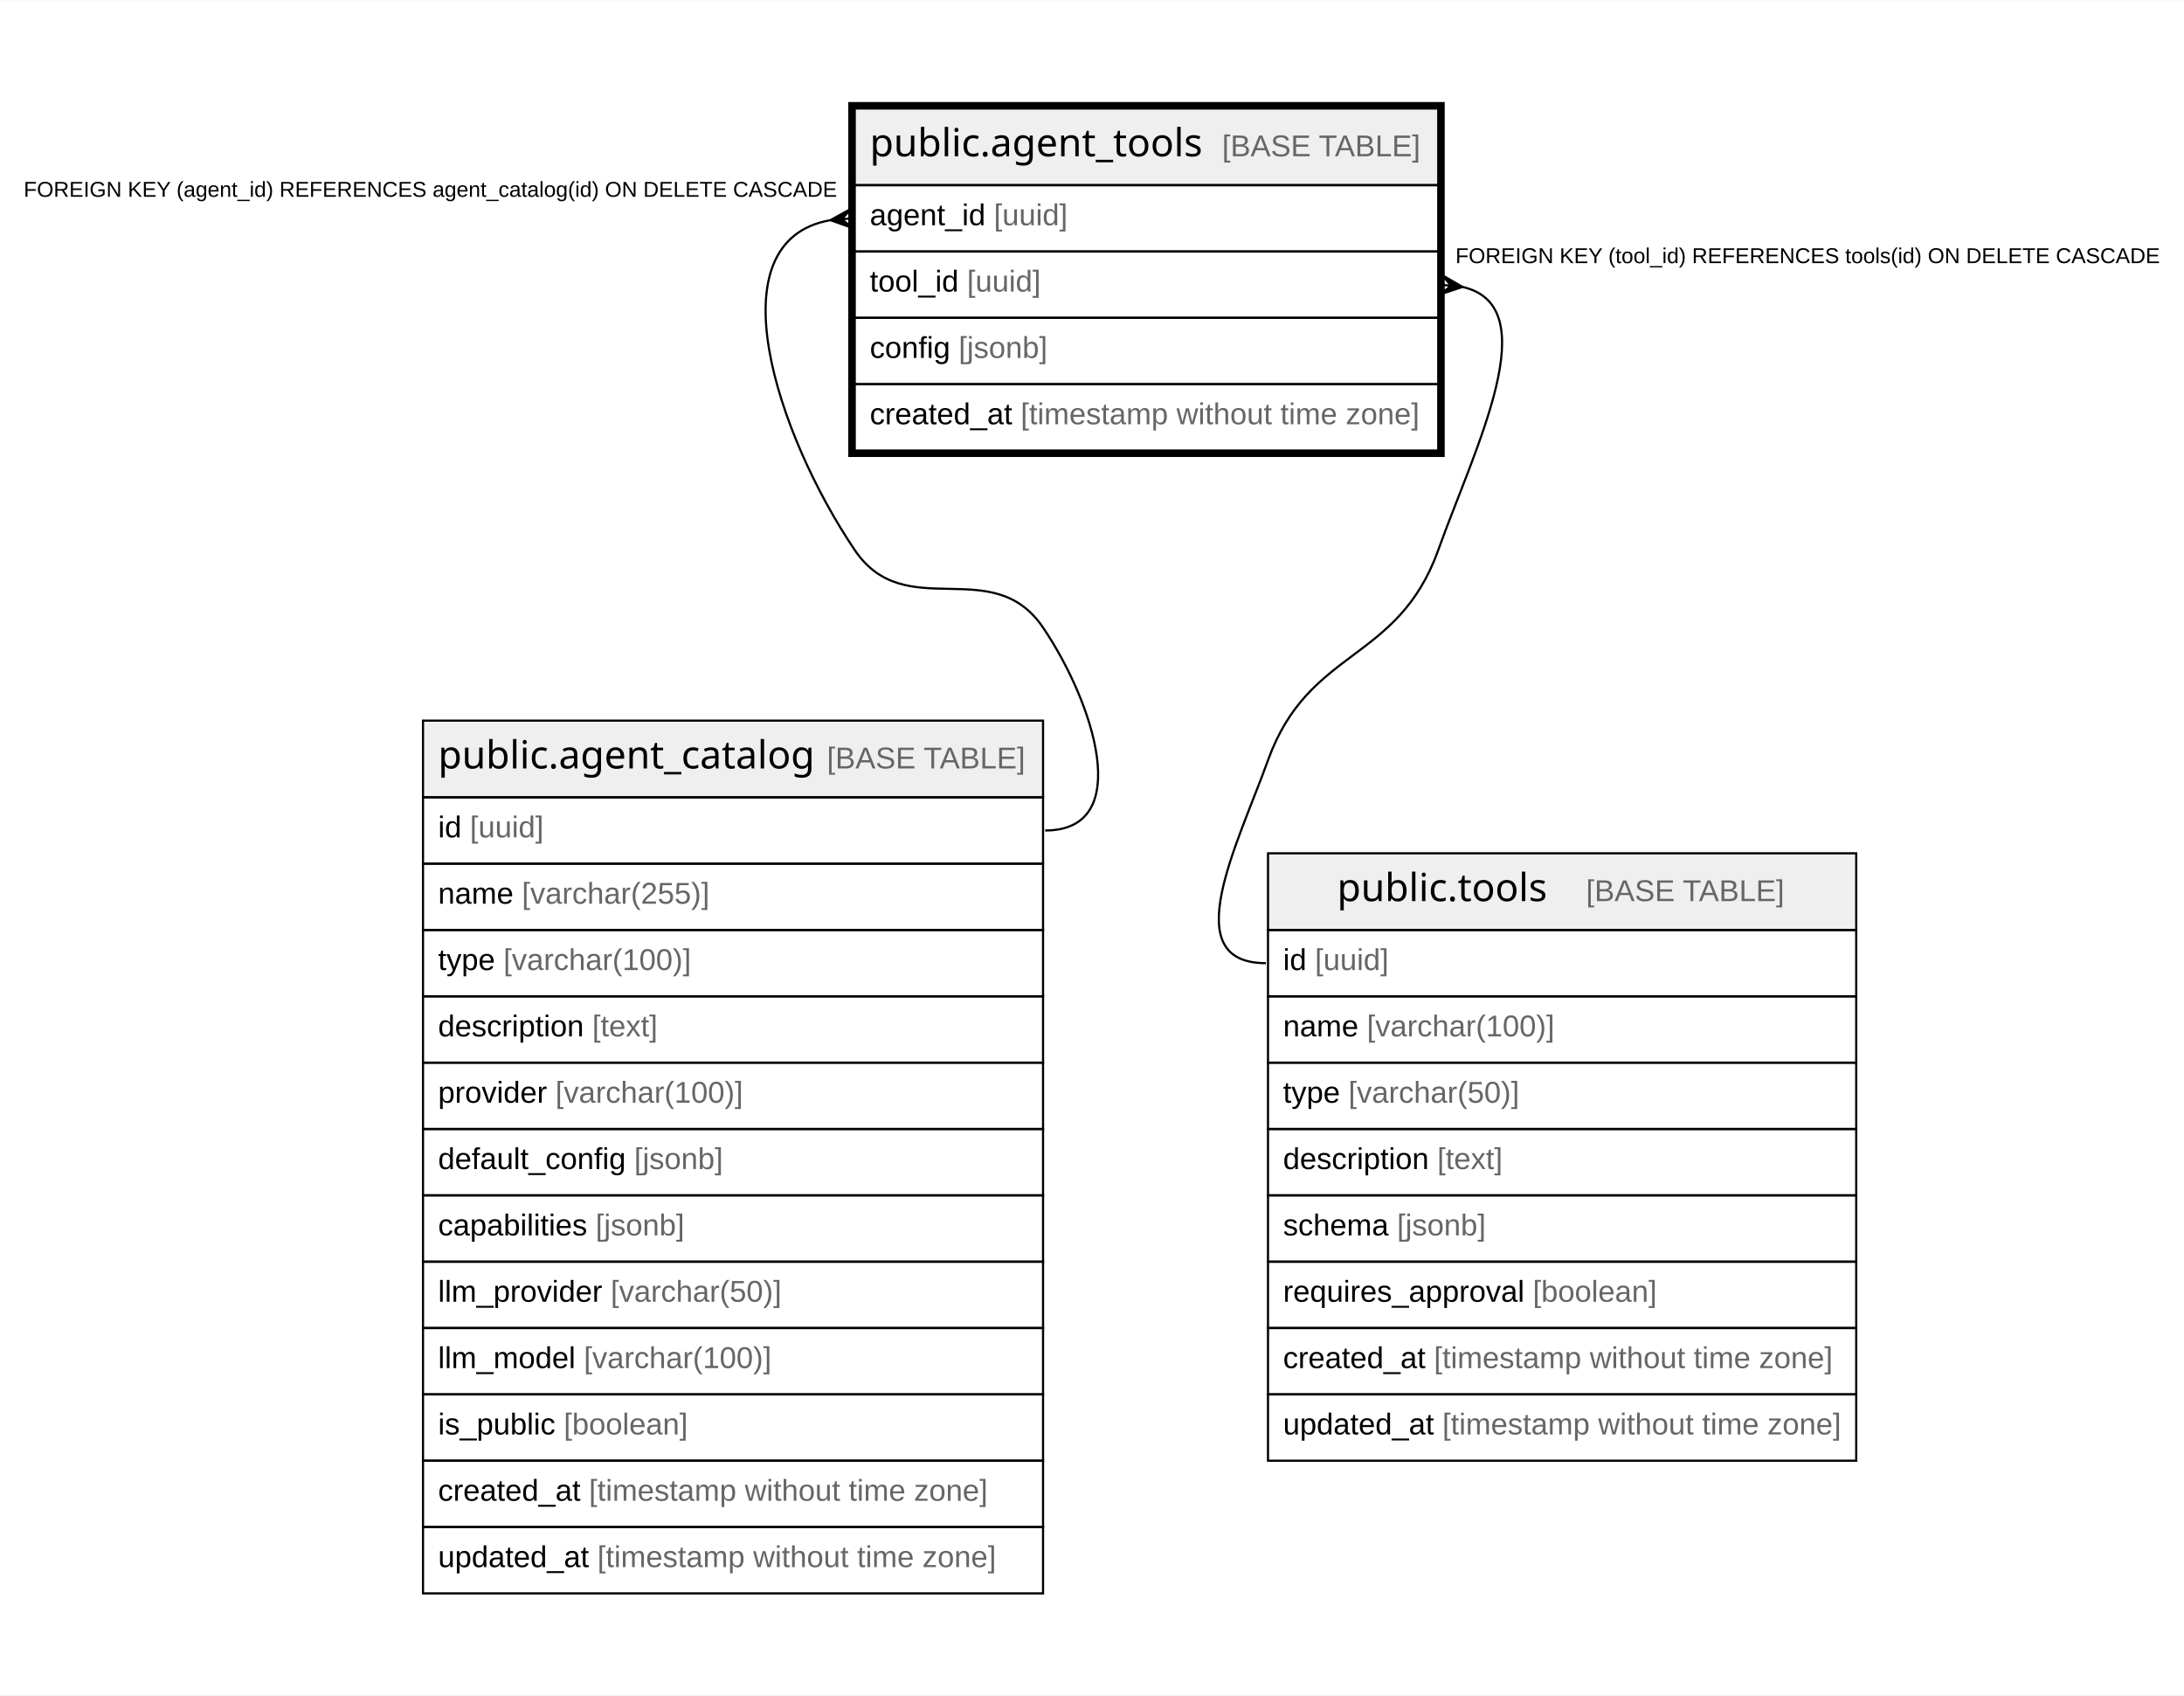
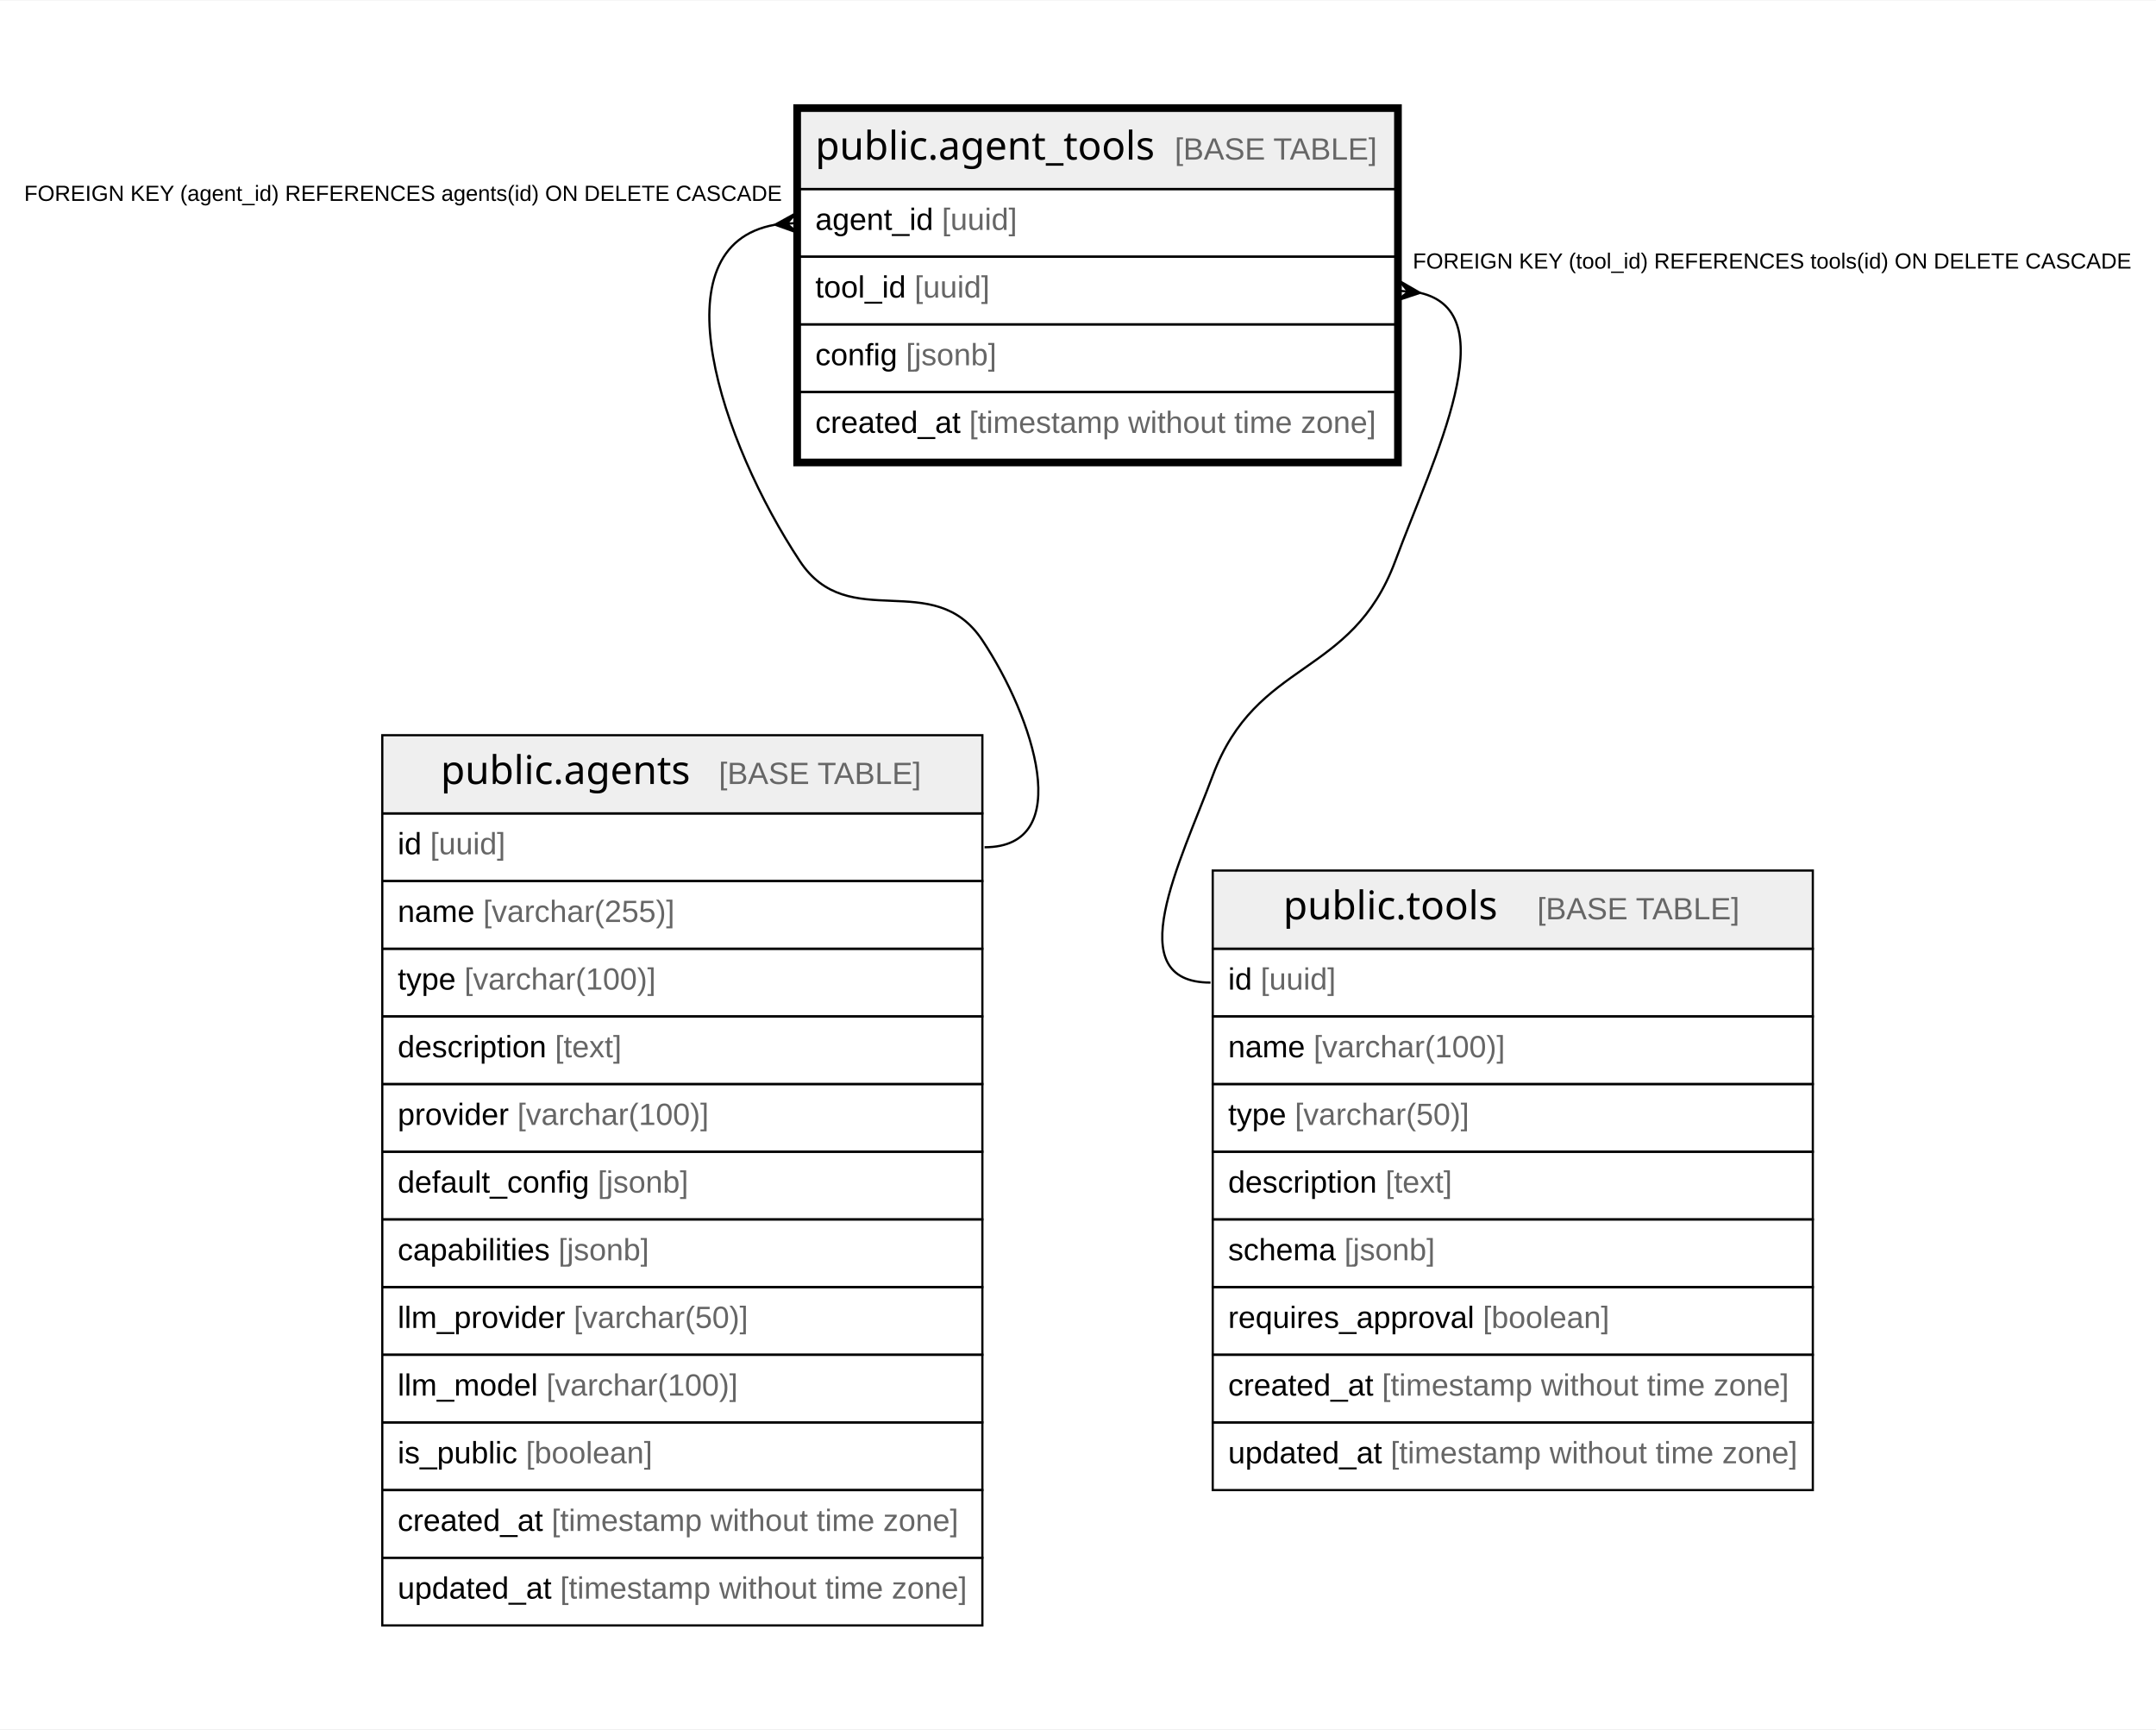
- <svg xmlns="http://www.w3.org/2000/svg" width="1014pt" height="787pt" viewBox="0.00 0.00 1014.18 786.80">
+ <svg xmlns="http://www.w3.org/2000/svg" width="981pt" height="787pt" viewBox="0.00 0.00 981.37 786.80">
  <g id="graph0" class="graph" transform="scale(1 1) rotate(0) translate(4 782.8)">
-     <polygon fill="white" stroke="none" points="-4,4 -4,-782.8 1010.18,-782.8 1010.18,4 -4,4" />
+     <polygon fill="white" stroke="none" points="-4,4 -4,-782.8 977.37,-782.8 977.37,4 -4,4" />
    <g id="node1" class="node">
-       <polygon fill="#efefef" stroke="none" points="392.91,-697 392.91,-732.6 663.88,-732.6 663.88,-697 392.91,-697" />
-       <polygon fill="none" stroke="black" points="392.91,-697 392.91,-732.6 663.88,-732.6 663.88,-697 392.91,-697" />
-       <text text-anchor="start" x="399.91" y="-710.4" font-family="Arial Bold" font-size="18.00">public.agent_tools</text>
-       <text text-anchor="start" x="532.39" y="-710.4" font-family="Arial" font-size="14.00">    </text>
-       <text text-anchor="start" x="563.5" y="-710.4" font-family="Arial" font-size="14.00" fill="#666666">[BASE TABLE]</text>
-       <polygon fill="none" stroke="black" points="392.91,-666.2 392.91,-697 663.88,-697 663.88,-666.2 392.91,-666.2" />
-       <text text-anchor="start" x="399.91" y="-678.4" font-family="Arial" font-size="14.00">agent_id </text>
-       <text text-anchor="start" x="457.52" y="-678.4" font-family="Arial" font-size="14.00" fill="#666666">[uuid]</text>
-       <polygon fill="none" stroke="black" points="392.91,-635.4 392.91,-666.2 663.88,-666.2 663.88,-635.4 392.91,-635.4" />
-       <text text-anchor="start" x="399.91" y="-647.6" font-family="Arial" font-size="14.00">tool_id </text>
-       <text text-anchor="start" x="445.05" y="-647.6" font-family="Arial" font-size="14.00" fill="#666666">[uuid]</text>
-       <polygon fill="none" stroke="black" points="392.91,-604.6 392.91,-635.4 663.88,-635.4 663.88,-604.6 392.91,-604.6" />
-       <text text-anchor="start" x="399.91" y="-616.8" font-family="Arial" font-size="14.00">config </text>
-       <text text-anchor="start" x="441.16" y="-616.8" font-family="Arial" font-size="14.00" fill="#666666">[jsonb]</text>
-       <polygon fill="none" stroke="black" points="392.91,-573.8 392.91,-604.6 663.88,-604.6 663.88,-573.8 392.91,-573.8" />
-       <text text-anchor="start" x="399.91" y="-586" font-family="Arial" font-size="14.00">created_at </text>
-       <text text-anchor="start" x="469.96" y="-586" font-family="Arial" font-size="14.00" fill="#666666">[timestamp without time zone]</text>
-       <polygon fill="none" stroke="black" stroke-width="3" points="391.41,-572.3 391.41,-734.1 665.38,-734.1 665.38,-572.3 391.41,-572.3" />
+       <polygon fill="#efefef" stroke="none" points="360.1,-697 360.1,-732.6 631.07,-732.6 631.07,-697 360.1,-697" />
+       <polygon fill="none" stroke="black" points="360.1,-697 360.1,-732.6 631.07,-732.6 631.07,-697 360.1,-697" />
+       <text text-anchor="start" x="367.1" y="-710.4" font-family="Arial Bold" font-size="18.00">public.agent_tools</text>
+       <text text-anchor="start" x="499.58" y="-710.4" font-family="Arial" font-size="14.00">    </text>
+       <text text-anchor="start" x="530.7" y="-710.4" font-family="Arial" font-size="14.00" fill="#666666">[BASE TABLE]</text>
+       <polygon fill="none" stroke="black" points="360.1,-666.2 360.1,-697 631.07,-697 631.07,-666.2 360.1,-666.2" />
+       <text text-anchor="start" x="367.1" y="-678.4" font-family="Arial" font-size="14.00">agent_id </text>
+       <text text-anchor="start" x="424.71" y="-678.4" font-family="Arial" font-size="14.00" fill="#666666">[uuid]</text>
+       <polygon fill="none" stroke="black" points="360.1,-635.4 360.1,-666.2 631.07,-666.2 631.07,-635.4 360.1,-635.4" />
+       <text text-anchor="start" x="367.1" y="-647.6" font-family="Arial" font-size="14.00">tool_id </text>
+       <text text-anchor="start" x="412.25" y="-647.6" font-family="Arial" font-size="14.00" fill="#666666">[uuid]</text>
+       <polygon fill="none" stroke="black" points="360.1,-604.6 360.1,-635.4 631.07,-635.4 631.07,-604.6 360.1,-604.6" />
+       <text text-anchor="start" x="367.1" y="-616.8" font-family="Arial" font-size="14.00">config </text>
+       <text text-anchor="start" x="408.35" y="-616.8" font-family="Arial" font-size="14.00" fill="#666666">[jsonb]</text>
+       <polygon fill="none" stroke="black" points="360.1,-573.8 360.1,-604.6 631.07,-604.6 631.07,-573.8 360.1,-573.8" />
+       <text text-anchor="start" x="367.1" y="-586" font-family="Arial" font-size="14.00">created_at </text>
+       <text text-anchor="start" x="437.15" y="-586" font-family="Arial" font-size="14.00" fill="#666666">[timestamp without time zone]</text>
+       <polygon fill="none" stroke="black" stroke-width="3" points="358.6,-572.3 358.6,-734.1 632.57,-734.1 632.57,-572.3 358.6,-572.3" />
    </g>
    <g id="node2" class="node">
-       <polygon fill="#efefef" stroke="none" points="192.43,-412.8 192.43,-448.4 480.36,-448.4 480.36,-412.8 192.43,-412.8" />
-       <polygon fill="none" stroke="black" points="192.43,-412.8 192.43,-448.4 480.36,-448.4 480.36,-412.8 192.43,-412.8" />
-       <text text-anchor="start" x="199.43" y="-426.2" font-family="Arial Bold" font-size="18.00">public.agent_catalog</text>
-       <text text-anchor="start" x="348.87" y="-426.2" font-family="Arial" font-size="14.00">    </text>
-       <text text-anchor="start" x="379.99" y="-426.2" font-family="Arial" font-size="14.00" fill="#666666">[BASE TABLE]</text>
-       <polygon fill="none" stroke="black" points="192.43,-382 192.43,-412.8 480.36,-412.8 480.36,-382 192.43,-382" />
-       <text text-anchor="start" x="199.43" y="-394.2" font-family="Arial" font-size="14.00">id </text>
-       <text text-anchor="start" x="214.21" y="-394.2" font-family="Arial" font-size="14.00" fill="#666666">[uuid]</text>
-       <polygon fill="none" stroke="black" points="192.43,-351.2 192.43,-382 480.36,-382 480.36,-351.2 192.43,-351.2" />
-       <text text-anchor="start" x="199.43" y="-363.4" font-family="Arial" font-size="14.00">name </text>
-       <text text-anchor="start" x="238.34" y="-363.4" font-family="Arial" font-size="14.00" fill="#666666">[varchar(255)]</text>
-       <polygon fill="none" stroke="black" points="192.43,-320.4 192.43,-351.2 480.36,-351.2 480.36,-320.4 192.43,-320.4" />
-       <text text-anchor="start" x="199.43" y="-332.6" font-family="Arial" font-size="14.00">type </text>
-       <text text-anchor="start" x="229.78" y="-332.6" font-family="Arial" font-size="14.00" fill="#666666">[varchar(100)]</text>
-       <polygon fill="none" stroke="black" points="192.43,-289.6 192.43,-320.4 480.36,-320.4 480.36,-289.6 192.43,-289.6" />
-       <text text-anchor="start" x="199.43" y="-301.8" font-family="Arial" font-size="14.00">description </text>
-       <text text-anchor="start" x="271.02" y="-301.8" font-family="Arial" font-size="14.00" fill="#666666">[text]</text>
-       <polygon fill="none" stroke="black" points="192.43,-258.8 192.43,-289.6 480.36,-289.6 480.36,-258.8 192.43,-258.8" />
-       <text text-anchor="start" x="199.43" y="-271" font-family="Arial" font-size="14.00">provider </text>
-       <text text-anchor="start" x="253.9" y="-271" font-family="Arial" font-size="14.00" fill="#666666">[varchar(100)]</text>
-       <polygon fill="none" stroke="black" points="192.43,-228 192.43,-258.8 480.36,-258.8 480.36,-228 192.43,-228" />
-       <text text-anchor="start" x="199.43" y="-240.2" font-family="Arial" font-size="14.00">default_config </text>
-       <text text-anchor="start" x="290.5" y="-240.2" font-family="Arial" font-size="14.00" fill="#666666">[jsonb]</text>
-       <polygon fill="none" stroke="black" points="192.43,-197.2 192.43,-228 480.36,-228 480.36,-197.2 192.43,-197.2" />
-       <text text-anchor="start" x="199.43" y="-209.4" font-family="Arial" font-size="14.00">capabilities </text>
-       <text text-anchor="start" x="272.58" y="-209.4" font-family="Arial" font-size="14.00" fill="#666666">[jsonb]</text>
-       <polygon fill="none" stroke="black" points="192.43,-166.4 192.43,-197.2 480.36,-197.2 480.36,-166.4 192.43,-166.4" />
-       <text text-anchor="start" x="199.43" y="-178.6" font-family="Arial" font-size="14.00">llm_provider </text>
-       <text text-anchor="start" x="279.57" y="-178.6" font-family="Arial" font-size="14.00" fill="#666666">[varchar(50)]</text>
-       <polygon fill="none" stroke="black" points="192.43,-135.6 192.43,-166.4 480.36,-166.4 480.36,-135.6 192.43,-135.6" />
-       <text text-anchor="start" x="199.43" y="-147.8" font-family="Arial" font-size="14.00">llm_model </text>
-       <text text-anchor="start" x="267.12" y="-147.8" font-family="Arial" font-size="14.00" fill="#666666">[varchar(100)]</text>
-       <polygon fill="none" stroke="black" points="192.43,-104.8 192.43,-135.6 480.36,-135.6 480.36,-104.8 192.43,-104.8" />
-       <text text-anchor="start" x="199.43" y="-117" font-family="Arial" font-size="14.00">is_public </text>
-       <text text-anchor="start" x="257.79" y="-117" font-family="Arial" font-size="14.00" fill="#666666">[boolean]</text>
-       <polygon fill="none" stroke="black" points="192.43,-74 192.43,-104.8 480.36,-104.8 480.36,-74 192.43,-74" />
-       <text text-anchor="start" x="199.43" y="-86.2" font-family="Arial" font-size="14.00">created_at </text>
-       <text text-anchor="start" x="269.48" y="-86.2" font-family="Arial" font-size="14.00" fill="#666666">[timestamp without time zone]</text>
-       <polygon fill="none" stroke="black" points="192.43,-43.2 192.43,-74 480.36,-74 480.36,-43.2 192.43,-43.2" />
-       <text text-anchor="start" x="199.43" y="-55.4" font-family="Arial" font-size="14.00">updated_at </text>
-       <text text-anchor="start" x="273.39" y="-55.4" font-family="Arial" font-size="14.00" fill="#666666">[timestamp without time zone]</text>
+       <polygon fill="#efefef" stroke="none" points="170.01,-412.8 170.01,-448.4 443.16,-448.4 443.16,-412.8 170.01,-412.8" />
+       <polygon fill="none" stroke="black" points="170.01,-412.8 170.01,-448.4 443.16,-448.4 443.16,-412.8 170.01,-412.8" />
+       <text text-anchor="start" x="196.6" y="-426.2" font-family="Arial Bold" font-size="18.00">public.agents</text>
+       <text text-anchor="start" x="292.08" y="-426.2" font-family="Arial" font-size="14.00">    </text>
+       <text text-anchor="start" x="323.2" y="-426.2" font-family="Arial" font-size="14.00" fill="#666666">[BASE TABLE]</text>
+       <polygon fill="none" stroke="black" points="170.01,-382 170.01,-412.8 443.16,-412.8 443.16,-382 170.01,-382" />
+       <text text-anchor="start" x="177.01" y="-394.2" font-family="Arial" font-size="14.00">id </text>
+       <text text-anchor="start" x="191.8" y="-394.2" font-family="Arial" font-size="14.00" fill="#666666">[uuid]</text>
+       <polygon fill="none" stroke="black" points="170.01,-351.2 170.01,-382 443.16,-382 443.16,-351.2 170.01,-351.2" />
+       <text text-anchor="start" x="177.01" y="-363.4" font-family="Arial" font-size="14.00">name </text>
+       <text text-anchor="start" x="215.92" y="-363.4" font-family="Arial" font-size="14.00" fill="#666666">[varchar(255)]</text>
+       <polygon fill="none" stroke="black" points="170.01,-320.4 170.01,-351.2 443.16,-351.2 443.16,-320.4 170.01,-320.4" />
+       <text text-anchor="start" x="177.01" y="-332.6" font-family="Arial" font-size="14.00">type </text>
+       <text text-anchor="start" x="207.37" y="-332.6" font-family="Arial" font-size="14.00" fill="#666666">[varchar(100)]</text>
+       <polygon fill="none" stroke="black" points="170.01,-289.6 170.01,-320.4 443.16,-320.4 443.16,-289.6 170.01,-289.6" />
+       <text text-anchor="start" x="177.01" y="-301.8" font-family="Arial" font-size="14.00">description </text>
+       <text text-anchor="start" x="248.61" y="-301.8" font-family="Arial" font-size="14.00" fill="#666666">[text]</text>
+       <polygon fill="none" stroke="black" points="170.01,-258.8 170.01,-289.6 443.16,-289.6 443.16,-258.8 170.01,-258.8" />
+       <text text-anchor="start" x="177.01" y="-271" font-family="Arial" font-size="14.00">provider </text>
+       <text text-anchor="start" x="231.48" y="-271" font-family="Arial" font-size="14.00" fill="#666666">[varchar(100)]</text>
+       <polygon fill="none" stroke="black" points="170.01,-228 170.01,-258.8 443.16,-258.8 443.16,-228 170.01,-228" />
+       <text text-anchor="start" x="177.01" y="-240.2" font-family="Arial" font-size="14.00">default_config </text>
+       <text text-anchor="start" x="268.08" y="-240.2" font-family="Arial" font-size="14.00" fill="#666666">[jsonb]</text>
+       <polygon fill="none" stroke="black" points="170.01,-197.2 170.01,-228 443.16,-228 443.16,-197.2 170.01,-197.2" />
+       <text text-anchor="start" x="177.01" y="-209.4" font-family="Arial" font-size="14.00">capabilities </text>
+       <text text-anchor="start" x="250.17" y="-209.4" font-family="Arial" font-size="14.00" fill="#666666">[jsonb]</text>
+       <polygon fill="none" stroke="black" points="170.01,-166.4 170.01,-197.2 443.16,-197.2 443.16,-166.4 170.01,-166.4" />
+       <text text-anchor="start" x="177.01" y="-178.6" font-family="Arial" font-size="14.00">llm_provider </text>
+       <text text-anchor="start" x="257.15" y="-178.6" font-family="Arial" font-size="14.00" fill="#666666">[varchar(50)]</text>
+       <polygon fill="none" stroke="black" points="170.01,-135.6 170.01,-166.4 443.16,-166.4 443.16,-135.6 170.01,-135.6" />
+       <text text-anchor="start" x="177.01" y="-147.8" font-family="Arial" font-size="14.00">llm_model </text>
+       <text text-anchor="start" x="244.7" y="-147.8" font-family="Arial" font-size="14.00" fill="#666666">[varchar(100)]</text>
+       <polygon fill="none" stroke="black" points="170.01,-104.8 170.01,-135.6 443.16,-135.6 443.16,-104.8 170.01,-104.8" />
+       <text text-anchor="start" x="177.01" y="-117" font-family="Arial" font-size="14.00">is_public </text>
+       <text text-anchor="start" x="235.38" y="-117" font-family="Arial" font-size="14.00" fill="#666666">[boolean]</text>
+       <polygon fill="none" stroke="black" points="170.01,-74 170.01,-104.8 443.16,-104.8 443.16,-74 170.01,-74" />
+       <text text-anchor="start" x="177.01" y="-86.2" font-family="Arial" font-size="14.00">created_at </text>
+       <text text-anchor="start" x="247.06" y="-86.2" font-family="Arial" font-size="14.00" fill="#666666">[timestamp without time zone]</text>
+       <polygon fill="none" stroke="black" points="170.01,-43.2 170.01,-74 443.16,-74 443.16,-43.2 170.01,-43.2" />
+       <text text-anchor="start" x="177.01" y="-55.4" font-family="Arial" font-size="14.00">updated_at </text>
+       <text text-anchor="start" x="250.97" y="-55.4" font-family="Arial" font-size="14.00" fill="#666666">[timestamp without time zone]</text>
    </g>
    <g id="edge1" class="edge">
-       <path fill="none" stroke="black" d="M381.56,-680.75C326.9,-671.08 356.73,-581.24 392.91,-527.6 416.41,-492.75 456.78,-526.4 480.36,-491.6 503.84,-456.94 523.23,-397.4 481.36,-397.4" />
-       <polygon fill="black" stroke="black" points="381.61,-680.75 391.21,-686.06 386.93,-681.19 391.24,-681.55 391.24,-681.55 391.24,-681.55 386.93,-681.19 391.95,-677.09 381.61,-680.75" />
-       <text text-anchor="start" x="7" y="-691.6" font-family="Arial" font-size="10.00">FOREIGN KEY (agent_id) REFERENCES agent_catalog(id) ON DELETE CASCADE</text>
+       <path fill="none" stroke="black" d="M348.76,-680.75C294.14,-671.12 324.42,-581.57 360.1,-527.6 382.29,-494.04 420.9,-525.11 443.16,-491.6 466.32,-456.72 486.03,-397.4 444.16,-397.4" />
+       <polygon fill="black" stroke="black" points="348.8,-680.76 358.4,-686.06 354.12,-681.19 358.44,-681.55 358.44,-681.55 358.44,-681.55 354.12,-681.19 359.14,-677.09 348.8,-680.76" />
+       <text text-anchor="start" x="7" y="-691.6" font-family="Arial" font-size="10.00">FOREIGN KEY (agent_id) REFERENCES agents(id) ON DELETE CASCADE</text>
    </g>
    <g id="node3" class="node">
-       <polygon fill="#efefef" stroke="none" points="584.82,-351.2 584.82,-386.8 857.97,-386.8 857.97,-351.2 584.82,-351.2" />
-       <polygon fill="none" stroke="black" points="584.82,-351.2 584.82,-386.8 857.97,-386.8 857.97,-351.2 584.82,-351.2" />
-       <text text-anchor="start" x="616.9" y="-364.6" font-family="Arial Bold" font-size="18.00">public.tools</text>
-       <text text-anchor="start" x="701.4" y="-364.6" font-family="Arial" font-size="14.00">    </text>
-       <text text-anchor="start" x="732.52" y="-364.6" font-family="Arial" font-size="14.00" fill="#666666">[BASE TABLE]</text>
-       <polygon fill="none" stroke="black" points="584.82,-320.4 584.82,-351.2 857.97,-351.2 857.97,-320.4 584.82,-320.4" />
-       <text text-anchor="start" x="591.82" y="-332.6" font-family="Arial" font-size="14.00">id </text>
-       <text text-anchor="start" x="606.61" y="-332.6" font-family="Arial" font-size="14.00" fill="#666666">[uuid]</text>
-       <polygon fill="none" stroke="black" points="584.82,-289.6 584.82,-320.4 857.97,-320.4 857.97,-289.6 584.82,-289.6" />
-       <text text-anchor="start" x="591.82" y="-301.8" font-family="Arial" font-size="14.00">name </text>
-       <text text-anchor="start" x="630.73" y="-301.8" font-family="Arial" font-size="14.00" fill="#666666">[varchar(100)]</text>
-       <polygon fill="none" stroke="black" points="584.82,-258.8 584.82,-289.6 857.97,-289.6 857.97,-258.8 584.82,-258.8" />
-       <text text-anchor="start" x="591.82" y="-271" font-family="Arial" font-size="14.00">type </text>
-       <text text-anchor="start" x="622.17" y="-271" font-family="Arial" font-size="14.00" fill="#666666">[varchar(50)]</text>
-       <polygon fill="none" stroke="black" points="584.82,-228 584.82,-258.8 857.97,-258.8 857.97,-228 584.82,-228" />
-       <text text-anchor="start" x="591.82" y="-240.2" font-family="Arial" font-size="14.00">description </text>
-       <text text-anchor="start" x="663.41" y="-240.2" font-family="Arial" font-size="14.00" fill="#666666">[text]</text>
-       <polygon fill="none" stroke="black" points="584.82,-197.2 584.82,-228 857.97,-228 857.97,-197.2 584.82,-197.2" />
-       <text text-anchor="start" x="591.82" y="-209.4" font-family="Arial" font-size="14.00">schema </text>
-       <text text-anchor="start" x="644.73" y="-209.4" font-family="Arial" font-size="14.00" fill="#666666">[jsonb]</text>
-       <polygon fill="none" stroke="black" points="584.82,-166.4 584.82,-197.2 857.97,-197.2 857.97,-166.4 584.82,-166.4" />
-       <text text-anchor="start" x="591.82" y="-178.6" font-family="Arial" font-size="14.00">requires_approval </text>
-       <text text-anchor="start" x="707.78" y="-178.6" font-family="Arial" font-size="14.00" fill="#666666">[boolean]</text>
-       <polygon fill="none" stroke="black" points="584.82,-135.6 584.82,-166.4 857.97,-166.4 857.97,-135.6 584.82,-135.6" />
-       <text text-anchor="start" x="591.82" y="-147.8" font-family="Arial" font-size="14.00">created_at </text>
-       <text text-anchor="start" x="661.87" y="-147.8" font-family="Arial" font-size="14.00" fill="#666666">[timestamp without time zone]</text>
-       <polygon fill="none" stroke="black" points="584.82,-104.8 584.82,-135.6 857.97,-135.6 857.97,-104.8 584.82,-104.8" />
-       <text text-anchor="start" x="591.82" y="-117" font-family="Arial" font-size="14.00">updated_at </text>
-       <text text-anchor="start" x="665.78" y="-117" font-family="Arial" font-size="14.00" fill="#666666">[timestamp without time zone]</text>
+       <polygon fill="#efefef" stroke="none" points="548.01,-351.2 548.01,-386.8 821.16,-386.8 821.16,-351.2 548.01,-351.2" />
+       <polygon fill="none" stroke="black" points="548.01,-351.2 548.01,-386.8 821.16,-386.8 821.16,-351.2 548.01,-351.2" />
+       <text text-anchor="start" x="580.09" y="-364.6" font-family="Arial Bold" font-size="18.00">public.tools</text>
+       <text text-anchor="start" x="664.59" y="-364.6" font-family="Arial" font-size="14.00">    </text>
+       <text text-anchor="start" x="695.71" y="-364.6" font-family="Arial" font-size="14.00" fill="#666666">[BASE TABLE]</text>
+       <polygon fill="none" stroke="black" points="548.01,-320.4 548.01,-351.2 821.16,-351.2 821.16,-320.4 548.01,-320.4" />
+       <text text-anchor="start" x="555.01" y="-332.6" font-family="Arial" font-size="14.00">id </text>
+       <text text-anchor="start" x="569.8" y="-332.6" font-family="Arial" font-size="14.00" fill="#666666">[uuid]</text>
+       <polygon fill="none" stroke="black" points="548.01,-289.6 548.01,-320.4 821.16,-320.4 821.16,-289.6 548.01,-289.6" />
+       <text text-anchor="start" x="555.01" y="-301.8" font-family="Arial" font-size="14.00">name </text>
+       <text text-anchor="start" x="593.92" y="-301.8" font-family="Arial" font-size="14.00" fill="#666666">[varchar(100)]</text>
+       <polygon fill="none" stroke="black" points="548.01,-258.8 548.01,-289.6 821.16,-289.6 821.16,-258.8 548.01,-258.8" />
+       <text text-anchor="start" x="555.01" y="-271" font-family="Arial" font-size="14.00">type </text>
+       <text text-anchor="start" x="585.37" y="-271" font-family="Arial" font-size="14.00" fill="#666666">[varchar(50)]</text>
+       <polygon fill="none" stroke="black" points="548.01,-228 548.01,-258.8 821.16,-258.8 821.16,-228 548.01,-228" />
+       <text text-anchor="start" x="555.01" y="-240.2" font-family="Arial" font-size="14.00">description </text>
+       <text text-anchor="start" x="626.61" y="-240.2" font-family="Arial" font-size="14.00" fill="#666666">[text]</text>
+       <polygon fill="none" stroke="black" points="548.01,-197.2 548.01,-228 821.16,-228 821.16,-197.2 548.01,-197.2" />
+       <text text-anchor="start" x="555.01" y="-209.4" font-family="Arial" font-size="14.00">schema </text>
+       <text text-anchor="start" x="607.92" y="-209.4" font-family="Arial" font-size="14.00" fill="#666666">[jsonb]</text>
+       <polygon fill="none" stroke="black" points="548.01,-166.4 548.01,-197.2 821.16,-197.2 821.16,-166.4 548.01,-166.4" />
+       <text text-anchor="start" x="555.01" y="-178.6" font-family="Arial" font-size="14.00">requires_approval </text>
+       <text text-anchor="start" x="670.97" y="-178.6" font-family="Arial" font-size="14.00" fill="#666666">[boolean]</text>
+       <polygon fill="none" stroke="black" points="548.01,-135.6 548.01,-166.4 821.16,-166.4 821.16,-135.6 548.01,-135.6" />
+       <text text-anchor="start" x="555.01" y="-147.8" font-family="Arial" font-size="14.00">created_at </text>
+       <text text-anchor="start" x="625.06" y="-147.8" font-family="Arial" font-size="14.00" fill="#666666">[timestamp without time zone]</text>
+       <polygon fill="none" stroke="black" points="548.01,-104.8 548.01,-135.6 821.16,-135.6 821.16,-104.8 548.01,-104.8" />
+       <text text-anchor="start" x="555.01" y="-117" font-family="Arial" font-size="14.00">updated_at </text>
+       <text text-anchor="start" x="628.97" y="-117" font-family="Arial" font-size="14.00" fill="#666666">[timestamp without time zone]</text>
    </g>
    <g id="edge2" class="edge">
-       <path fill="none" stroke="black" d="M675.1,-649.77C714.49,-640.82 681.07,-575.52 663.88,-527.6 645.03,-475.06 603.74,-482.52 584.82,-430 570.63,-390.61 541.95,-335.8 583.82,-335.8" />
-       <polygon fill="black" stroke="black" points="675.16,-649.76 664.76,-646.29 669.85,-650.3 665.54,-650.73 665.54,-650.73 665.54,-650.73 669.85,-650.3 665.66,-655.24 675.16,-649.76" />
-       <text text-anchor="start" x="671.88" y="-660.8" font-family="Arial" font-size="10.00">FOREIGN KEY (tool_id) REFERENCES tools(id) ON DELETE CASCADE</text>
+       <path fill="none" stroke="black" d="M642.3,-649.77C681.76,-640.79 648.84,-575.3 631.07,-527.6 611.19,-474.22 567.96,-483.35 548.01,-430 533.35,-390.78 505.15,-335.8 547.01,-335.8" />
+       <polygon fill="black" stroke="black" points="642.35,-649.76 631.95,-646.29 637.04,-650.3 632.73,-650.73 632.73,-650.73 632.73,-650.73 637.04,-650.3 632.85,-655.24 642.35,-649.76" />
+       <text text-anchor="start" x="639.07" y="-660.8" font-family="Arial" font-size="10.00">FOREIGN KEY (tool_id) REFERENCES tools(id) ON DELETE CASCADE</text>
    </g>
  </g>
</svg>
